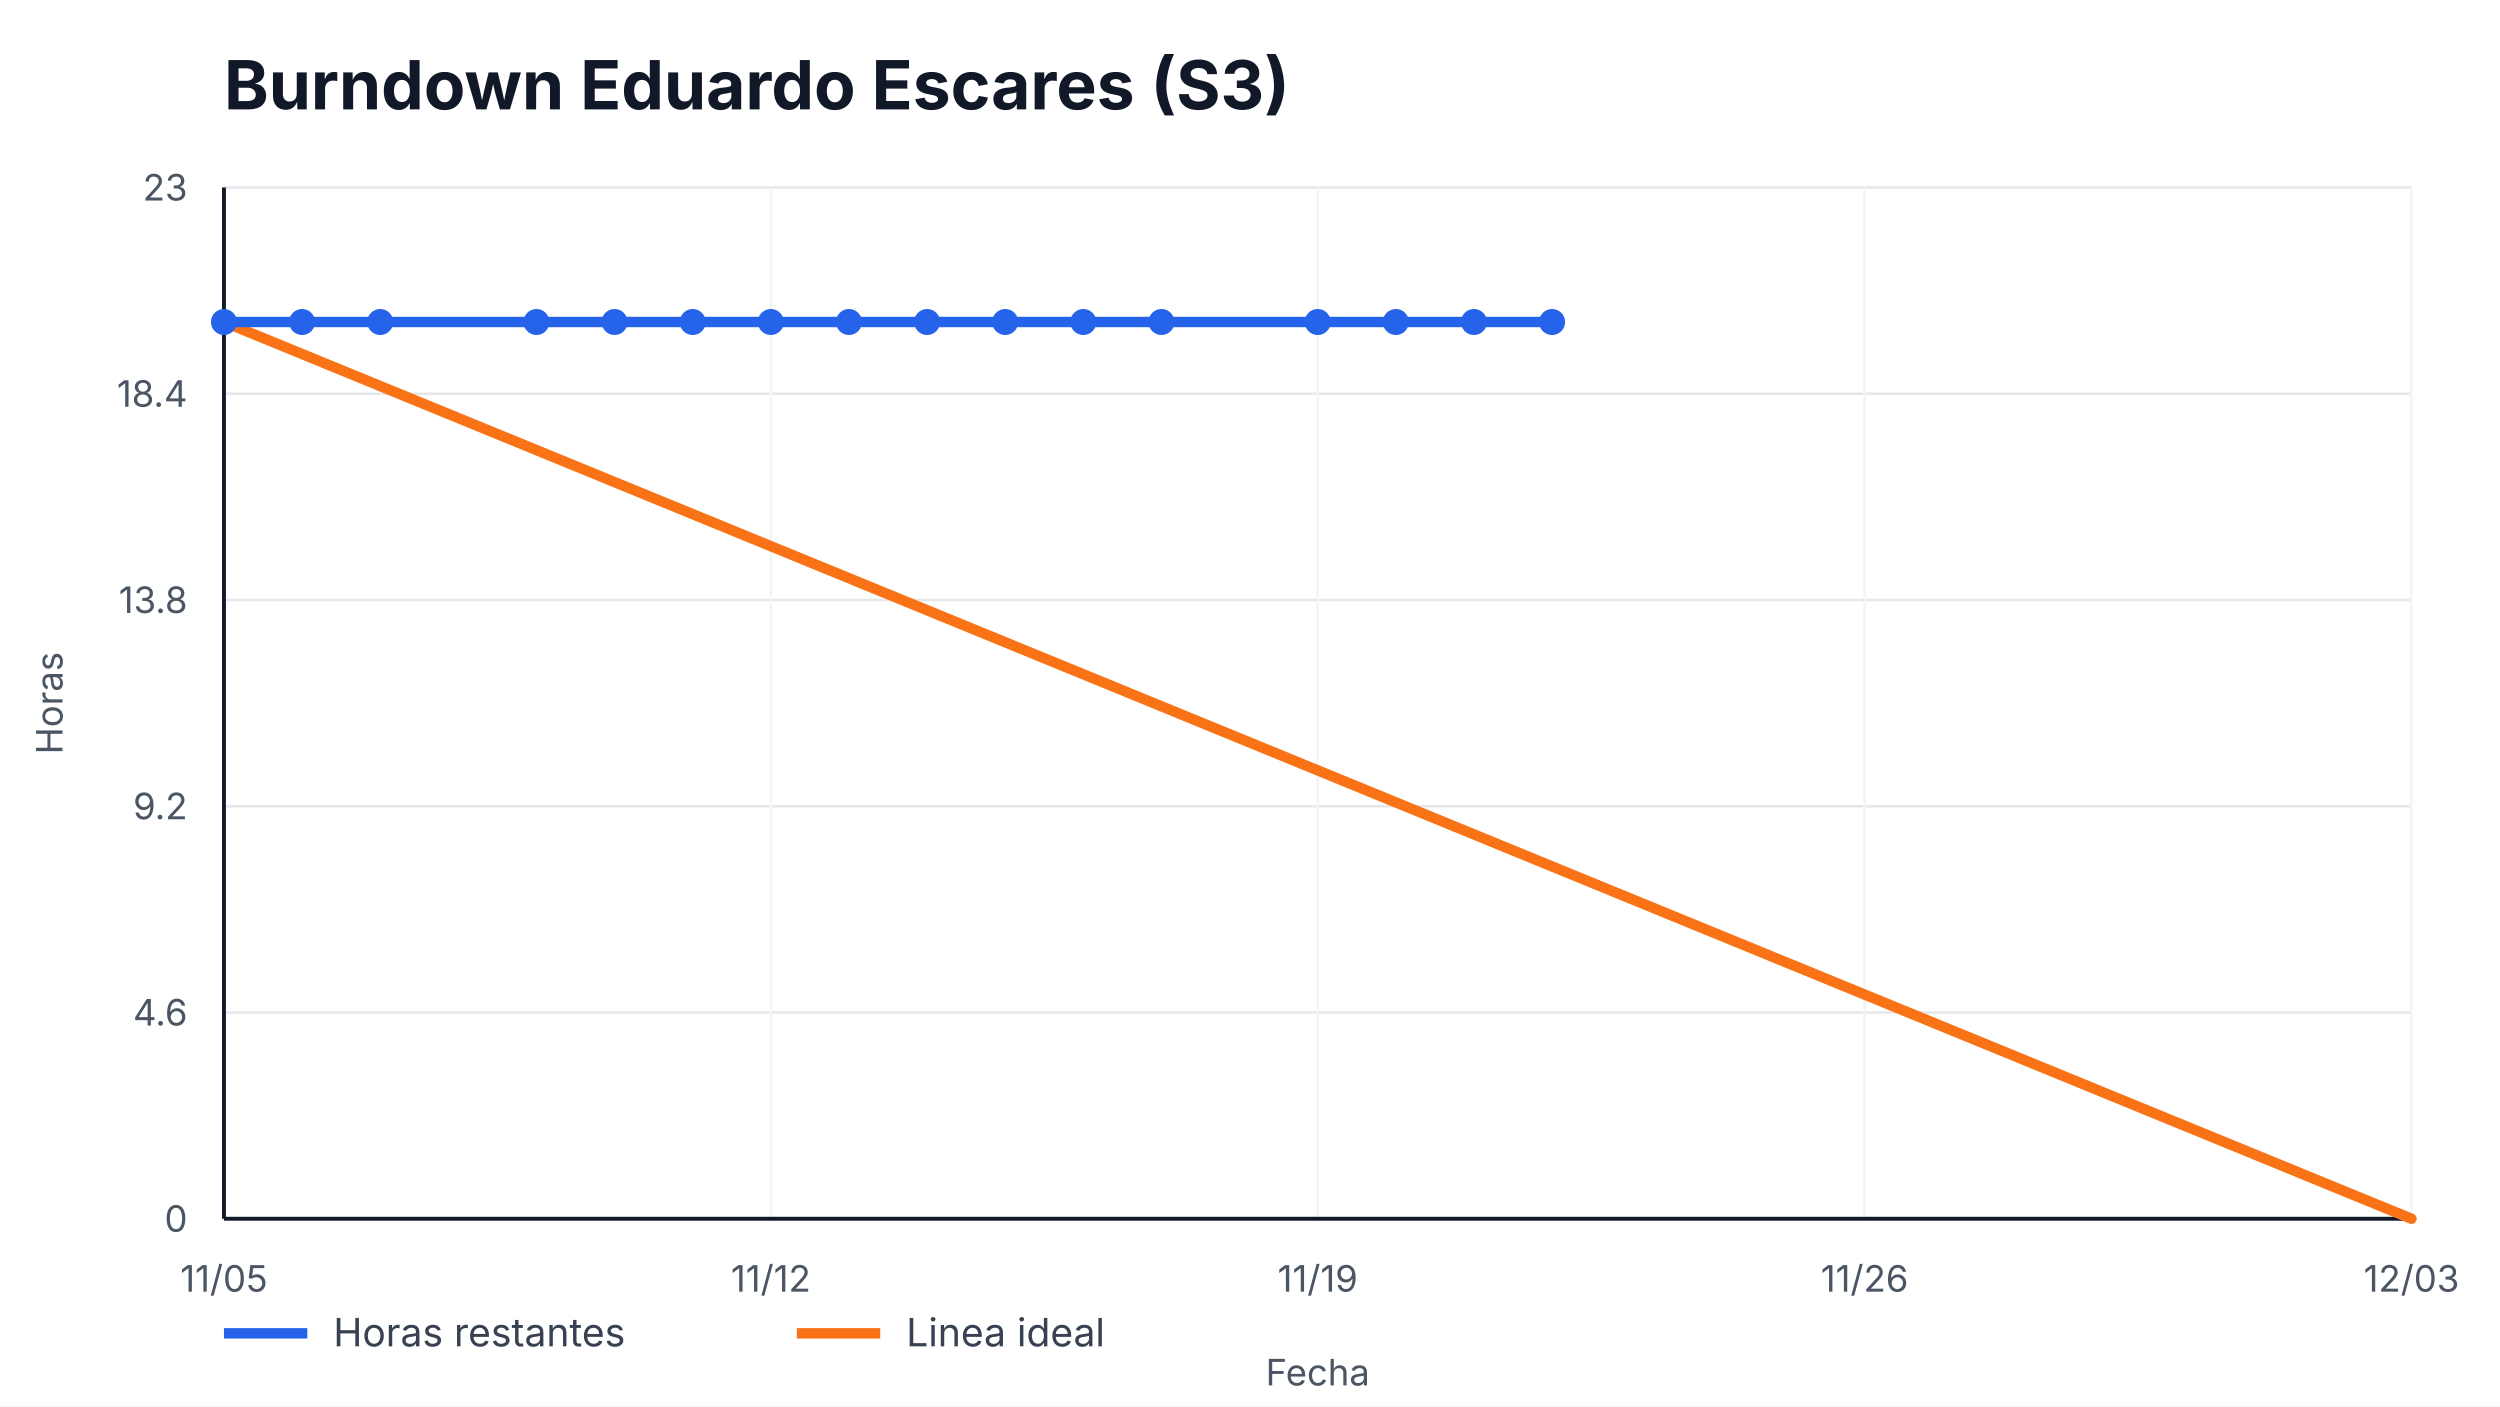
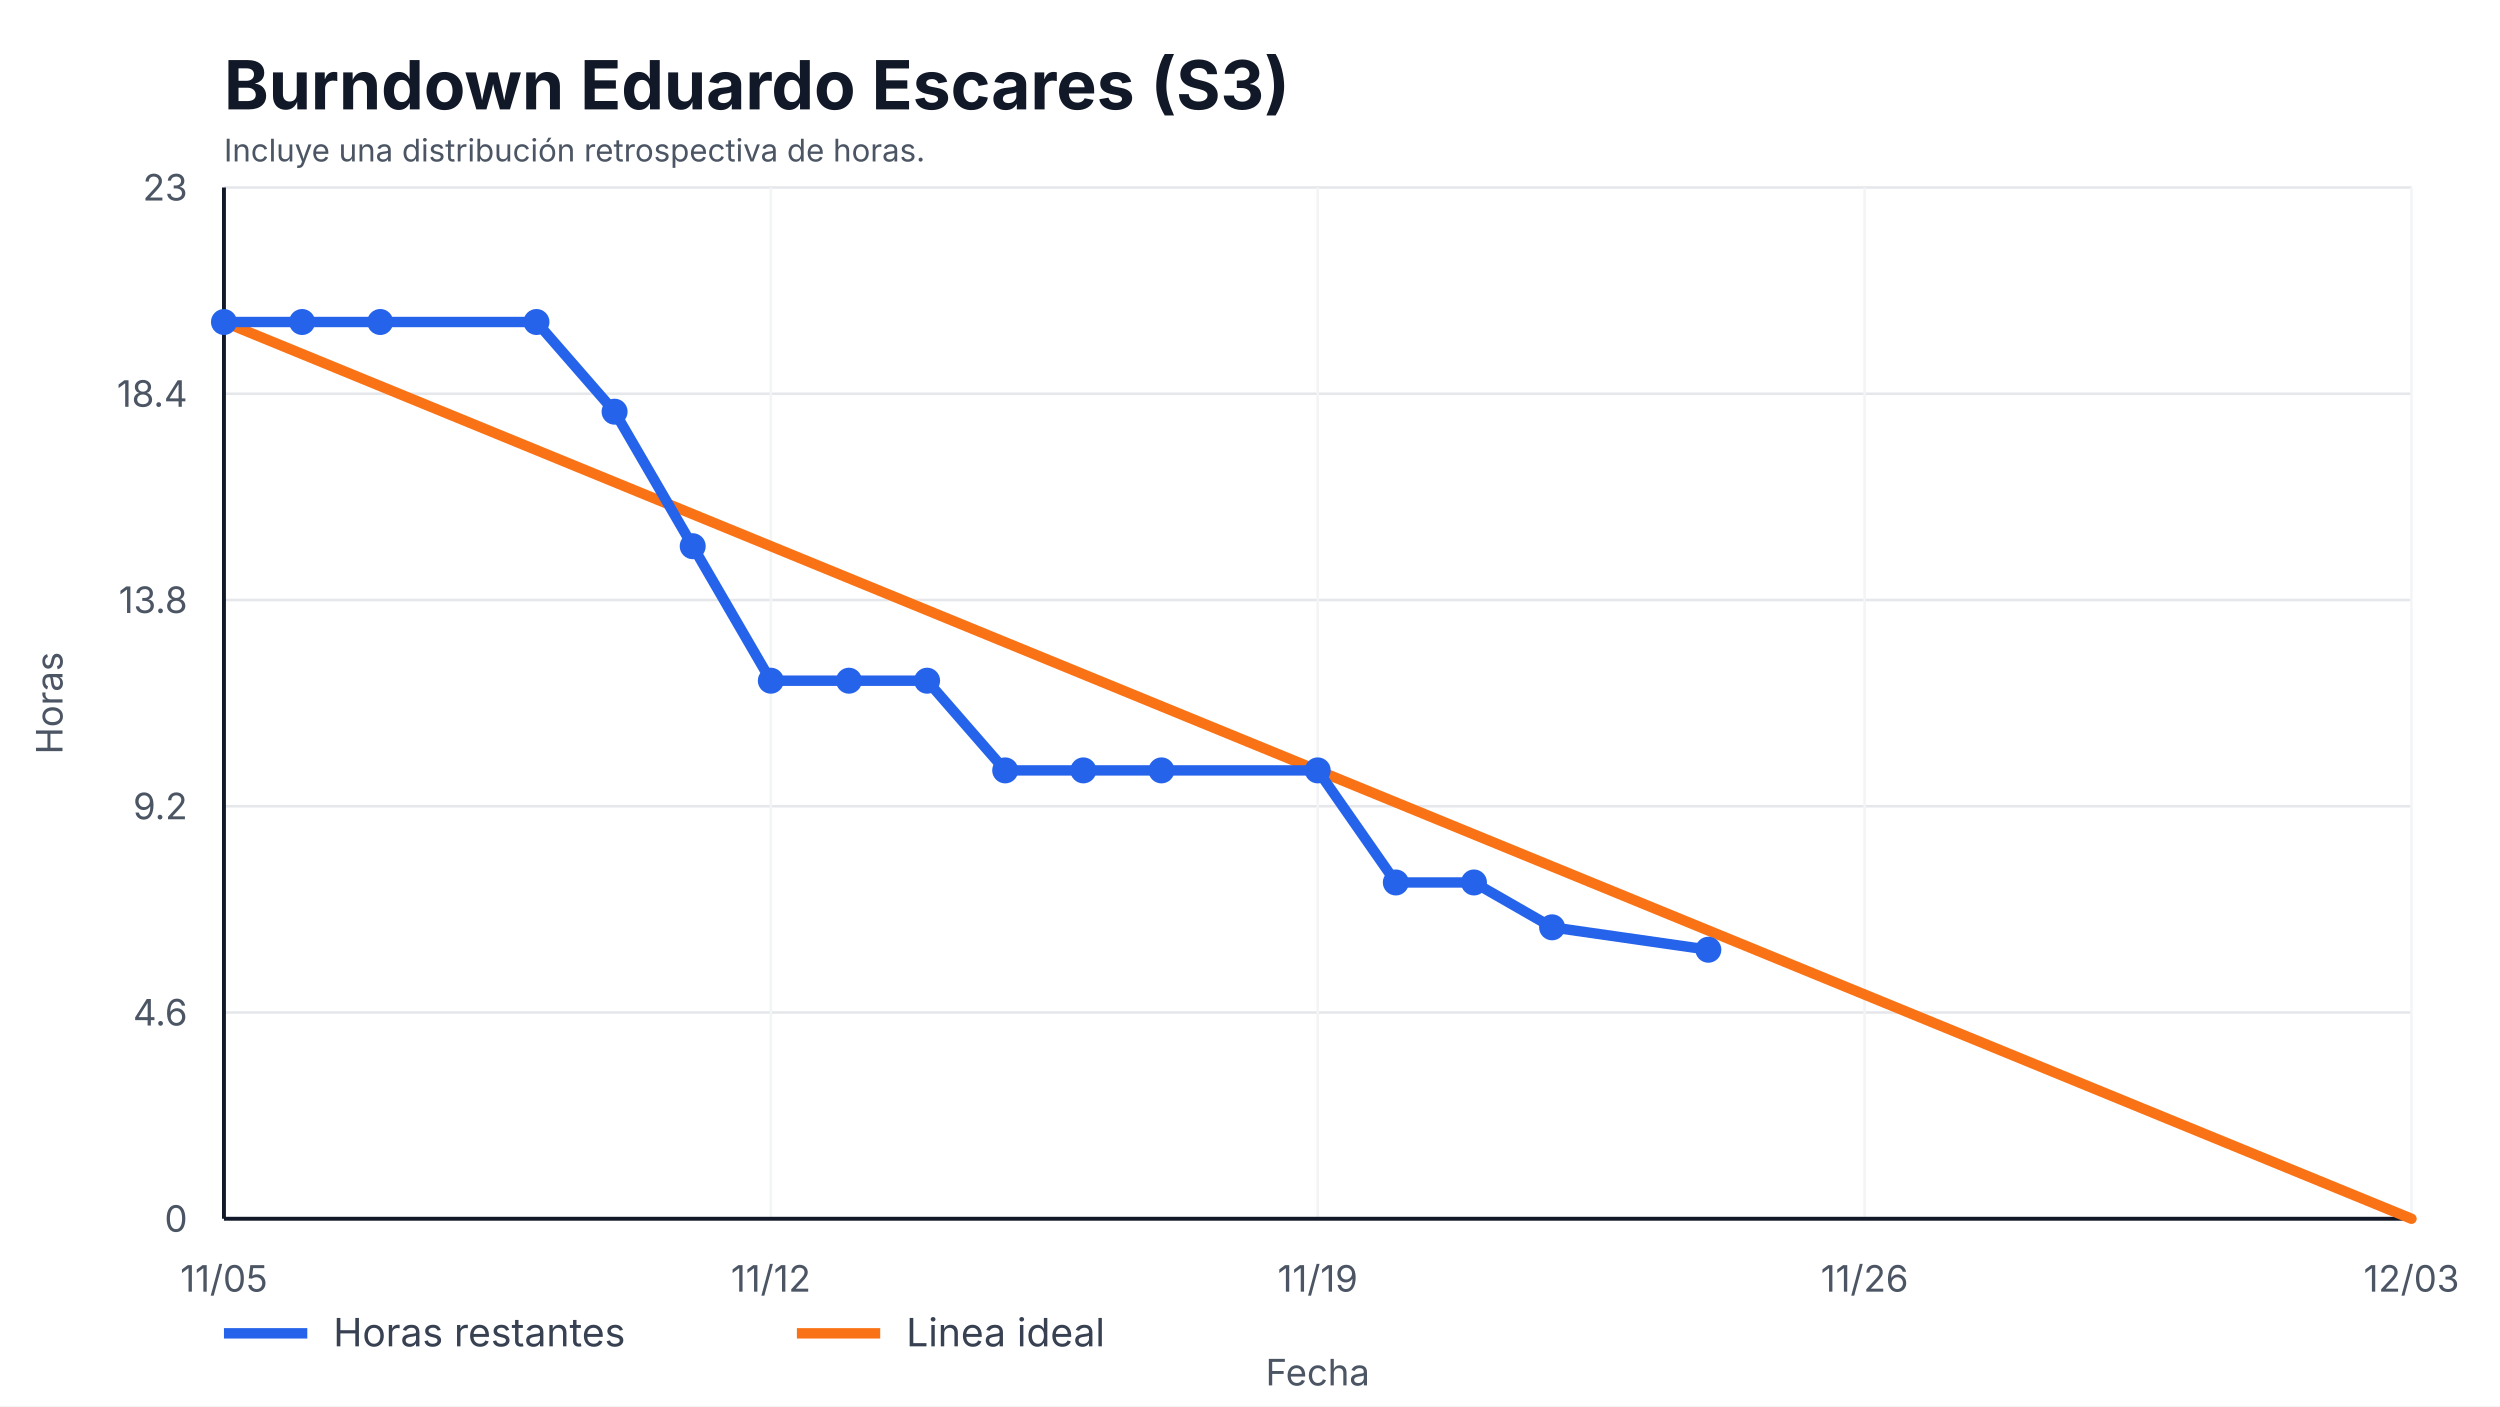
<svg xmlns="http://www.w3.org/2000/svg" width="960" height="540" viewBox="0 0 960 540" role="img" aria-label="Burndown Eduardo Escares (S3)">
  <style>
    text { font-family: -apple-system, BlinkMacSystemFont, "Segoe UI", sans-serif; fill: #111827; }
    .title { font-size: 26px; font-weight: 700; }
    .axis { font-size: 14px; fill: #4b5563; }
    .legend { font-size: 15px; fill: #374151; }
    .overrun { font-size: 14px; font-weight: 700; fill: #b91c1c; }
  </style>
  <rect width="100%" height="100%" fill="#ffffff" />
  <text x="86" y="42" class="title">Burndown Eduardo Escares (S3)</text>
+   <text x="86" y="62" class="axis" style="font-size:12px">Incluye una distribución retrospectiva de horas.</text>
  <g>
    <line x1="86" y1="468.00" x2="926" y2="468.00" stroke="#e5e7eb" />
    <line x1="86" y1="388.80" x2="926" y2="388.80" stroke="#e5e7eb" />
    <line x1="86" y1="309.60" x2="926" y2="309.60" stroke="#e5e7eb" />
    <line x1="86" y1="230.40" x2="926" y2="230.40" stroke="#e5e7eb" />
    <line x1="86" y1="151.20" x2="926" y2="151.20" stroke="#e5e7eb" />
    <line x1="86" y1="72.00" x2="926" y2="72.00" stroke="#e5e7eb" />
  </g>
  <g>
    <line x1="86.00" y1="72" x2="86.00" y2="468" stroke="#f3f4f6" />
    <text x="86.00" y="496" text-anchor="middle" class="axis">11/05</text>
    <line x1="296.00" y1="72" x2="296.00" y2="468" stroke="#f3f4f6" />
    <text x="296.00" y="496" text-anchor="middle" class="axis">11/12</text>
    <line x1="506.00" y1="72" x2="506.00" y2="468" stroke="#f3f4f6" />
    <text x="506.00" y="496" text-anchor="middle" class="axis">11/19</text>
    <line x1="716.00" y1="72" x2="716.00" y2="468" stroke="#f3f4f6" />
    <text x="716.00" y="496" text-anchor="middle" class="axis">11/26</text>
    <line x1="926.00" y1="72" x2="926.00" y2="468" stroke="#f3f4f6" />
    <text x="926.00" y="496" text-anchor="middle" class="axis">12/03</text>
  </g>
  <line x1="86" y1="468" x2="926" y2="468" stroke="#111827" stroke-width="1.5" />
  <line x1="86" y1="72" x2="86" y2="468" stroke="#111827" stroke-width="1.5" />
  <g>
    <text x="72" y="473.00" text-anchor="end" class="axis">0</text>
    <text x="72" y="393.80" text-anchor="end" class="axis">4.6</text>
    <text x="72" y="314.60" text-anchor="end" class="axis">9.2</text>
    <text x="72" y="235.40" text-anchor="end" class="axis">13.8</text>
    <text x="72" y="156.20" text-anchor="end" class="axis">18.4</text>
    <text x="72" y="77.00" text-anchor="end" class="axis">23</text>
  </g>
  <polyline points="86.00,123.65 926.00,468.00" fill="none" stroke="#f97316" stroke-width="4" stroke-linecap="round" />
-   <polyline points="86.00,123.65 116.00,123.65 146.00,123.65 206.00,123.65 236.00,123.65 266.00,123.65 296.00,123.65 326.00,123.65 356.00,123.65 386.00,123.65 416.00,123.65 446.00,123.65 506.00,123.65 536.00,123.65 566.00,123.65 596.00,123.65" fill="none" stroke="#2563eb" stroke-width="4" stroke-linecap="round" stroke-linejoin="round" />
+   <polyline points="86.00,123.65 116.00,123.65 146.00,123.65 206.00,123.65 236.00,158.09 266.00,209.74 296.00,261.39 326.00,261.39 356.00,261.39 386.00,295.83 416.00,295.83 446.00,295.83 506.00,295.83 536.00,338.87 566.00,338.87 596.00,356.09 656.00,364.70" fill="none" stroke="#2563eb" stroke-width="4" stroke-linecap="round" stroke-linejoin="round" />
  <g>
    <circle cx="86.00" cy="123.65" r="5" fill="#2563eb" />
    <circle cx="116.00" cy="123.65" r="5" fill="#2563eb" />
    <circle cx="146.00" cy="123.65" r="5" fill="#2563eb" />
    <circle cx="206.00" cy="123.65" r="5" fill="#2563eb" />
-     <circle cx="236.00" cy="123.65" r="5" fill="#2563eb" />
-     <circle cx="266.00" cy="123.65" r="5" fill="#2563eb" />
-     <circle cx="296.00" cy="123.65" r="5" fill="#2563eb" />
-     <circle cx="326.00" cy="123.65" r="5" fill="#2563eb" />
-     <circle cx="356.00" cy="123.65" r="5" fill="#2563eb" />
-     <circle cx="386.00" cy="123.65" r="5" fill="#2563eb" />
-     <circle cx="416.00" cy="123.65" r="5" fill="#2563eb" />
-     <circle cx="446.00" cy="123.65" r="5" fill="#2563eb" />
-     <circle cx="506.00" cy="123.65" r="5" fill="#2563eb" />
-     <circle cx="536.00" cy="123.65" r="5" fill="#2563eb" />
-     <circle cx="566.00" cy="123.65" r="5" fill="#2563eb" />
-     <circle cx="596.00" cy="123.65" r="5" fill="#2563eb" />
+     <circle cx="236.00" cy="158.09" r="5" fill="#2563eb" />
+     <circle cx="266.00" cy="209.74" r="5" fill="#2563eb" />
+     <circle cx="296.00" cy="261.39" r="5" fill="#2563eb" />
+     <circle cx="326.00" cy="261.39" r="5" fill="#2563eb" />
+     <circle cx="356.00" cy="261.39" r="5" fill="#2563eb" />
+     <circle cx="386.00" cy="295.83" r="5" fill="#2563eb" />
+     <circle cx="416.00" cy="295.83" r="5" fill="#2563eb" />
+     <circle cx="446.00" cy="295.83" r="5" fill="#2563eb" />
+     <circle cx="506.00" cy="295.83" r="5" fill="#2563eb" />
+     <circle cx="536.00" cy="338.87" r="5" fill="#2563eb" />
+     <circle cx="566.00" cy="338.87" r="5" fill="#2563eb" />
+     <circle cx="596.00" cy="356.09" r="5" fill="#2563eb" />
+     <circle cx="656.00" cy="364.70" r="5" fill="#2563eb" />
  </g>
  <line x1="86" y1="512" x2="118" y2="512" stroke="#2563eb" stroke-width="4" />
  <text x="128" y="517" class="legend">Horas restantes</text>
  <line x1="306" y1="512" x2="338" y2="512" stroke="#f97316" stroke-width="4" />
  <text x="348" y="517" class="legend">Linea ideal</text>
  <text x="506.0" y="532" text-anchor="middle" class="axis">Fecha</text>
  <text x="24" y="270.0" transform="rotate(-90 24,270.0)" text-anchor="middle" class="axis">Horas</text>
</svg>
